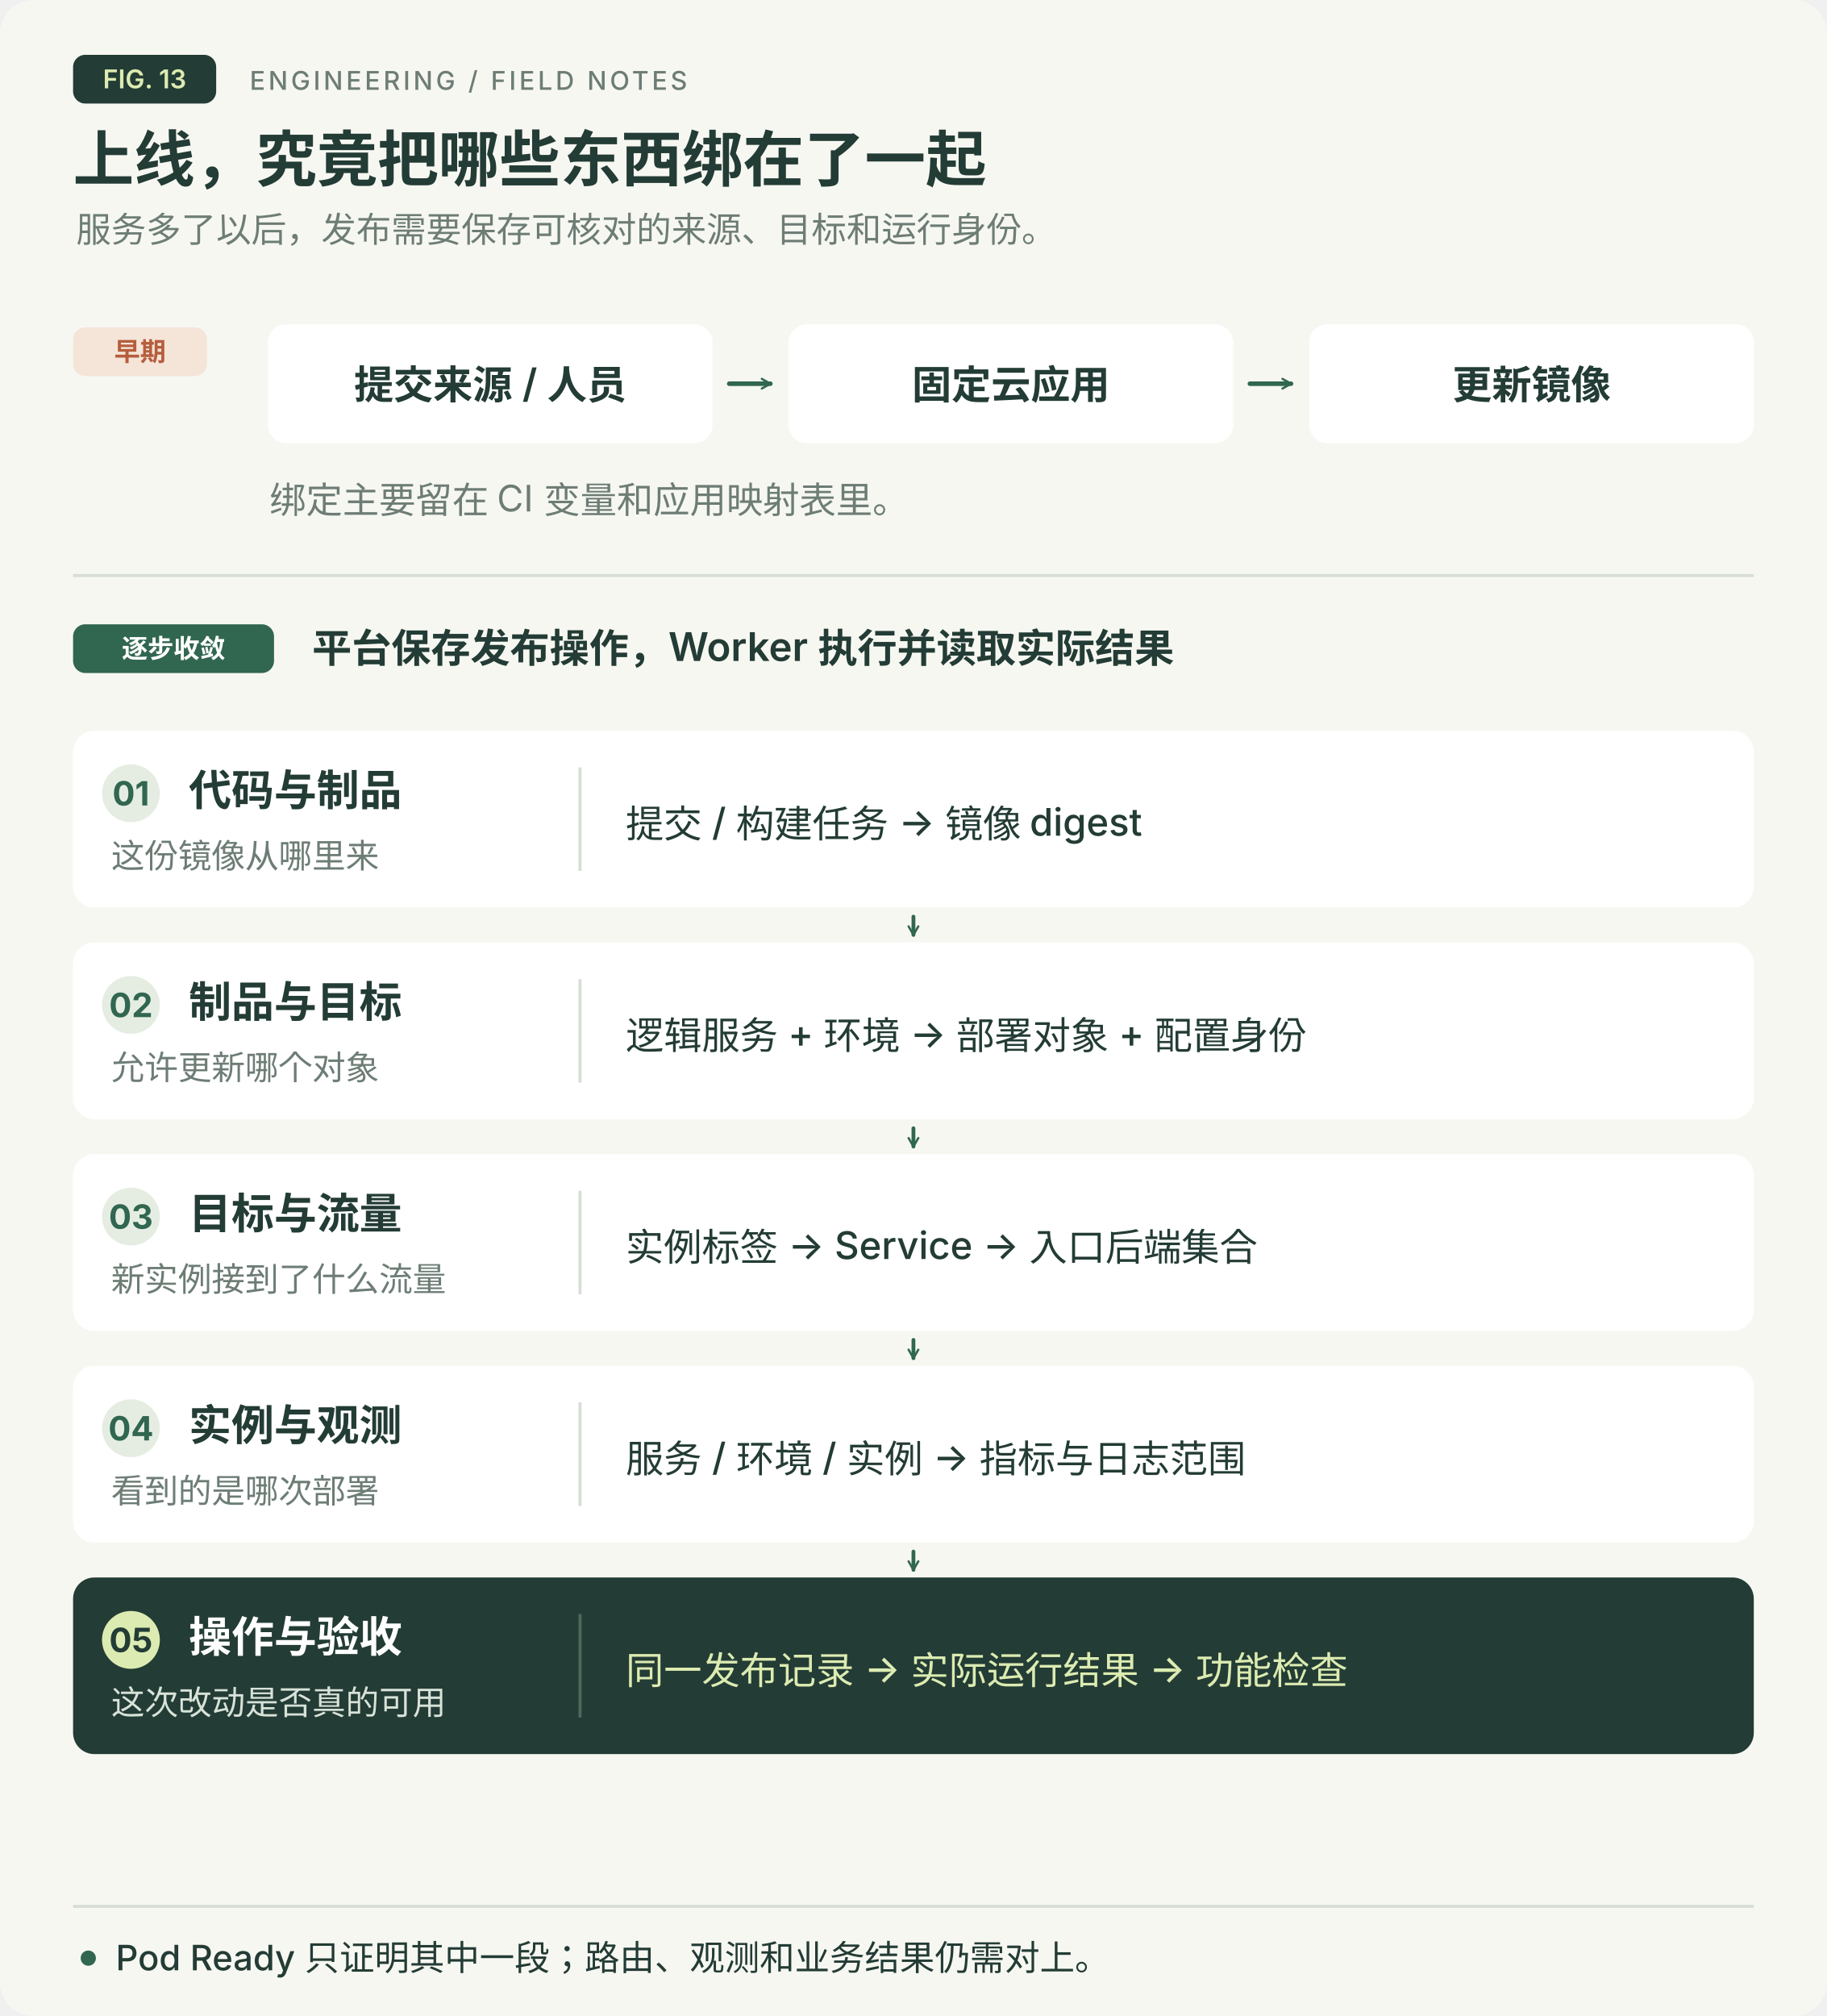
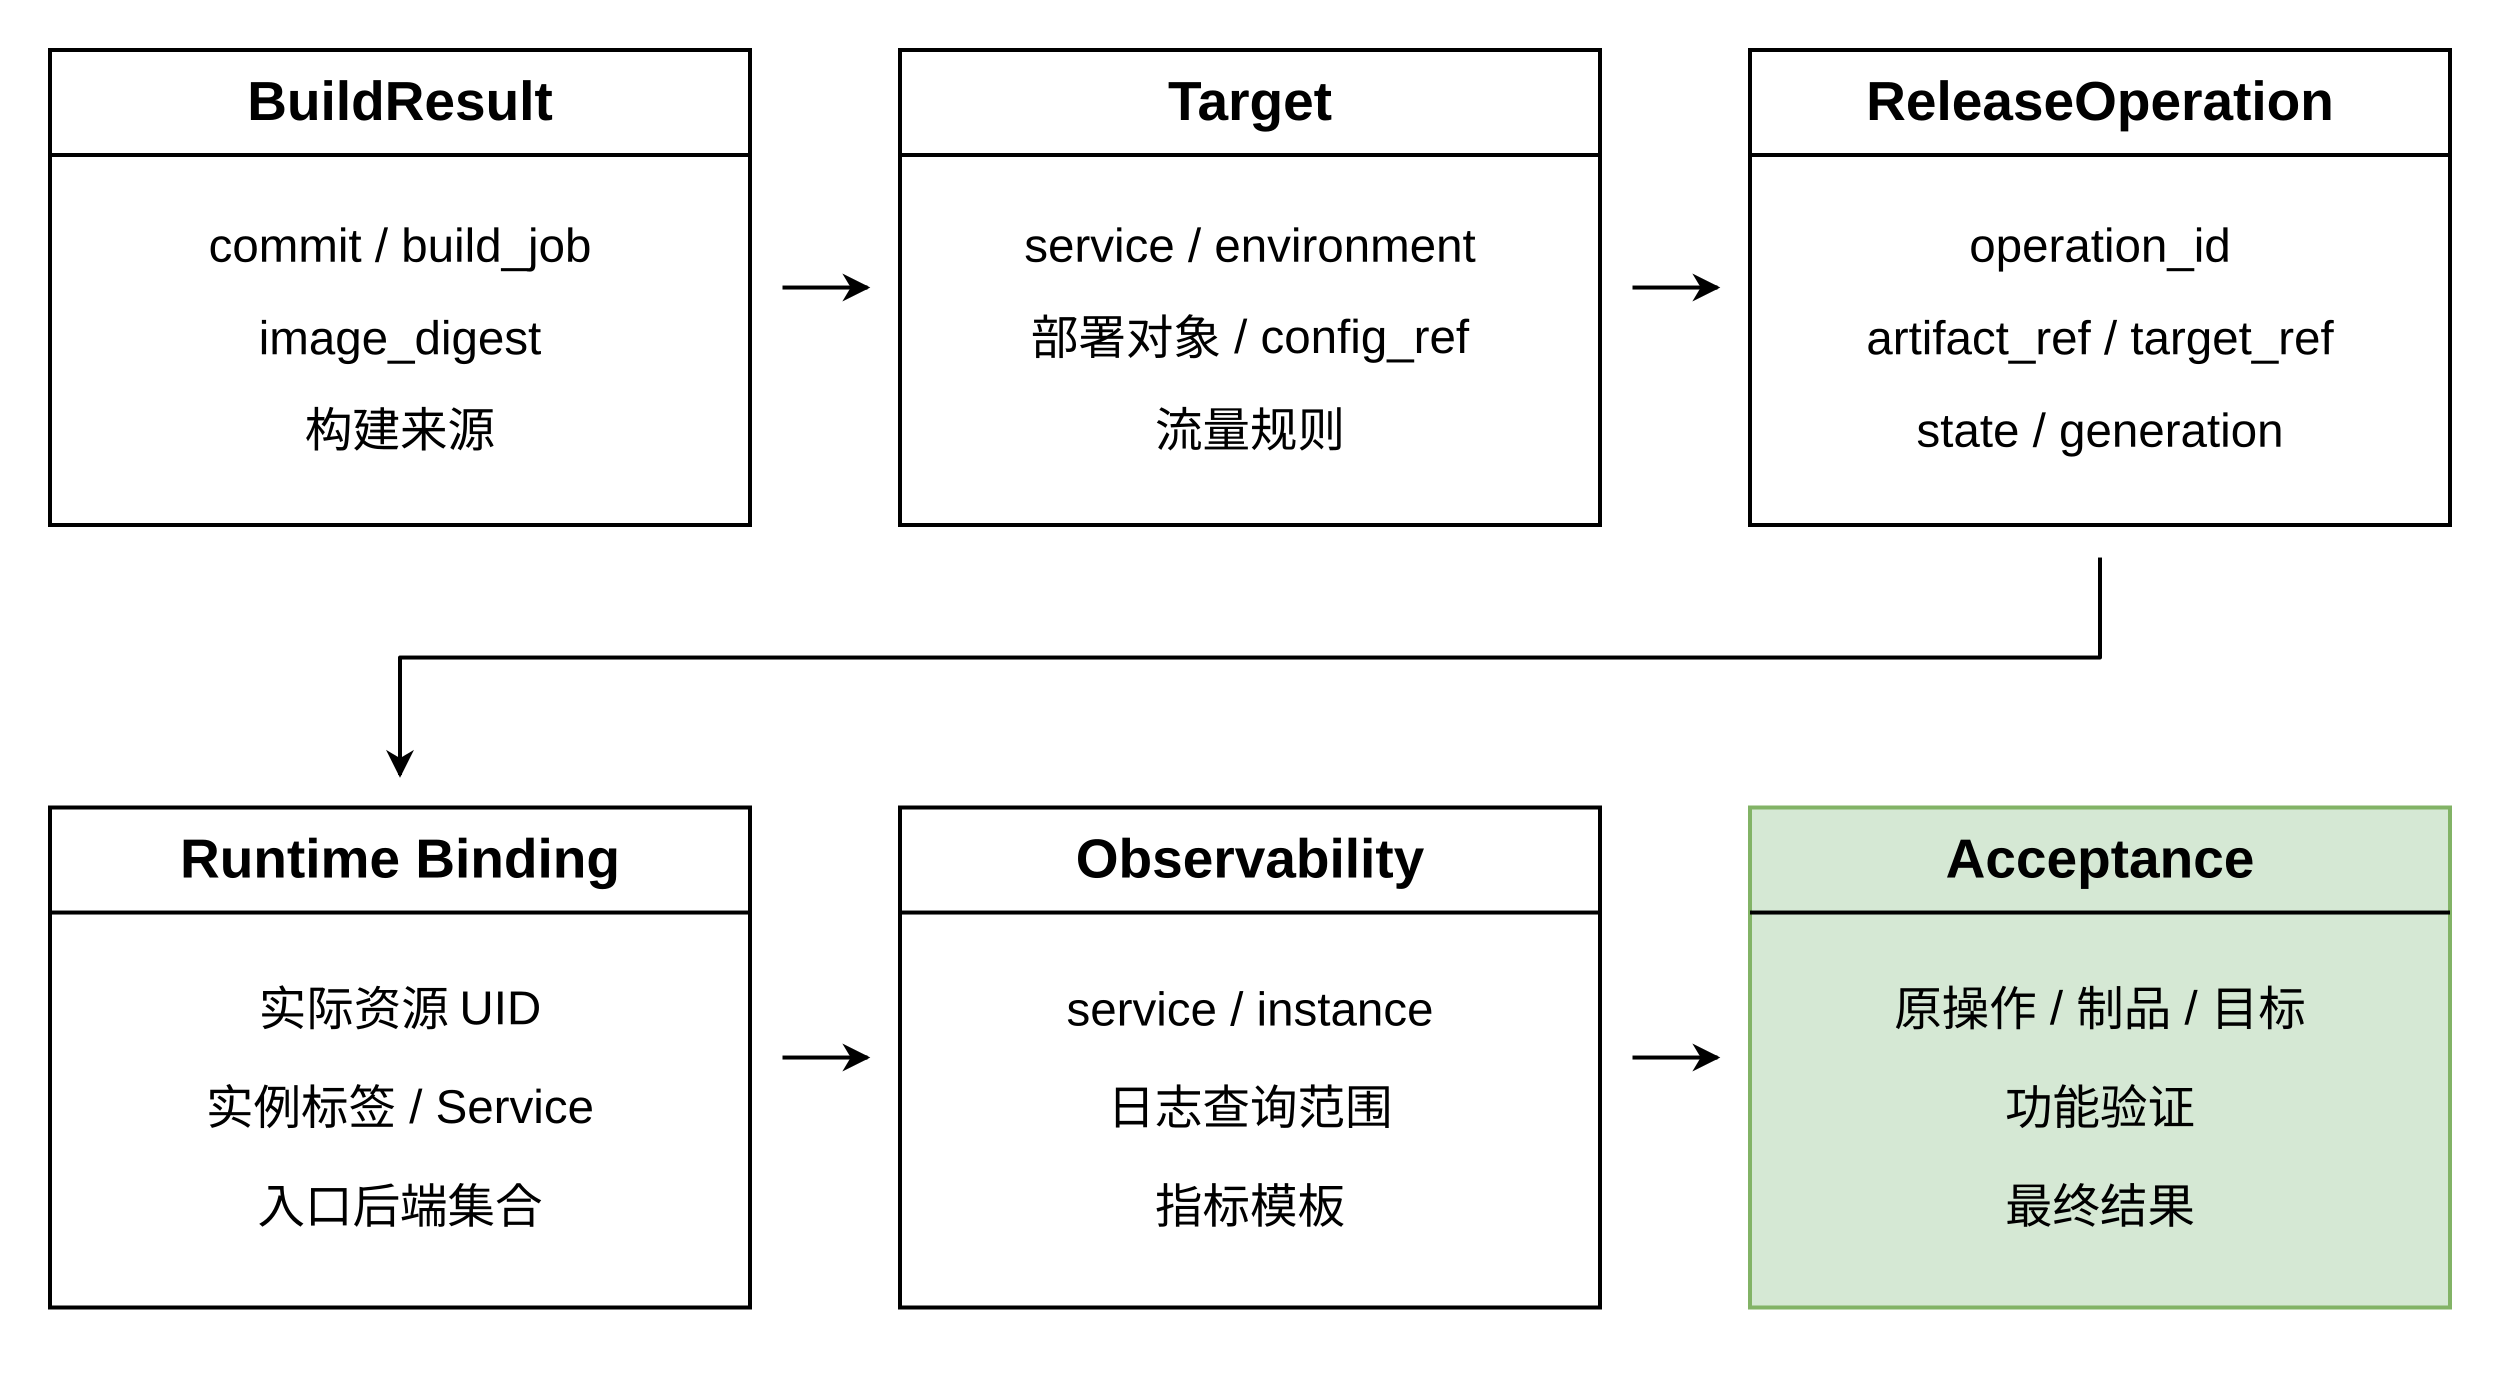
- <svg xmlns="http://www.w3.org/2000/svg" width="1200" height="1324" viewBox="0 0 1200 1324" role="img" aria-labelledby="rdfig-22-title rdfig-22-desc" font-family="-apple-system,BlinkMacSystemFont,'PingFang SC','Microsoft YaHei',sans-serif">
+ <svg xmlns="http://www.w3.org/2000/svg" width="1000" height="550" viewBox="0 0 1000 550" role="img" aria-labelledby="title" font-family="Arial,Helvetica,PingFang SC,Microsoft YaHei,sans-serif">
  <defs>
-     <marker id="rdfig-22-arrow" viewBox="0 0 10 10" refX="8" refY="5" markerWidth="8" markerHeight="8" orient="auto-start-reverse" markerUnits="userSpaceOnUse">
-       <path d="M 1 1 L 8 5 L 1 9" fill="none" stroke="#316650" stroke-width="1.8" stroke-linecap="round" stroke-linejoin="round" />
-     </marker>
-     <marker id="rdfig-22-warm" viewBox="0 0 10 10" refX="8" refY="5" markerWidth="8" markerHeight="8" orient="auto-start-reverse" markerUnits="userSpaceOnUse">
-       <path d="M 1 1 L 8 5 L 1 9" fill="none" stroke="#B65D3D" stroke-width="1.8" stroke-linecap="round" stroke-linejoin="round" />
+     <marker id="arrow" viewBox="0 0 10 10" refX="9" refY="5" markerWidth="7" markerHeight="7" orient="auto-start-reverse">
+       <path d="M0 0 L10 5 L0 10 L3 5Z" fill="#000" />
    </marker>
  </defs>
-   <rect width="1200" height="1324" rx="22" fill="#F7F7F2" />
-   <rect x="48" y="36" width="94" height="32" rx="8" fill="#233C35" stroke="none" stroke-width="1" />
-   <text x="95" y="58" fill="#DCEBB1" font-size="17" font-weight="600" text-anchor="middle">FIG. 13</text>
-   <text x="164" y="59" fill="#6D7D75" font-size="17" font-weight="500" text-anchor="start" letter-spacing="2">ENGINEERING / FIELD NOTES</text>
-   <text x="48" y="119" fill="#233C35" font-size="40" font-weight="650" text-anchor="start">上线，究竟把哪些东西绑在了一起</text>
-   <text x="50" y="159" fill="#6D7D75" font-size="23" font-weight="400" text-anchor="start">服务多了以后，发布需要保存可核对的来源、目标和运行身份。</text>
-   <rect x="48" y="215" width="88" height="32" rx="8" fill="#F5E5D9" stroke="none" stroke-width="1" />
-   <text x="92" y="237" fill="#B65D3D" font-size="17" font-weight="600" text-anchor="middle">早期</text>
-   <rect x="176" y="213" width="292" height="78" rx="12" fill="#FFFFFF" stroke="none" stroke-width="1" />
-   <text x="322" y="262" fill="#233C35" font-size="26" font-weight="600" text-anchor="middle">提交来源 / 人员</text>
-   <path d="M 479 252 H 506" fill="none" stroke="#316650" stroke-width="3" stroke-linecap="round" stroke-linejoin="round" marker-end="url(#rdfig-22-arrow)" />
-   <rect x="518" y="213" width="292" height="78" rx="12" fill="#FFFFFF" stroke="none" stroke-width="1" />
-   <text x="664" y="262" fill="#233C35" font-size="26" font-weight="600" text-anchor="middle">固定云应用</text>
-   <path d="M 821 252 H 848" fill="none" stroke="#316650" stroke-width="3" stroke-linecap="round" stroke-linejoin="round" marker-end="url(#rdfig-22-arrow)" />
-   <rect x="860" y="213" width="292" height="78" rx="12" fill="#FFFFFF" stroke="none" stroke-width="1" />
-   <text x="1006" y="262" fill="#233C35" font-size="26" font-weight="600" text-anchor="middle">更新镜像</text>
-   <text x="177" y="337" fill="#6D7D75" font-size="24" font-weight="400" text-anchor="start">绑定主要留在 CI 变量和应用映射表里。</text>
-   <line x1="48" y1="378" x2="1152" y2="378" stroke="#D7DED5" stroke-width="2" />
-   <rect x="48" y="410" width="132" height="32" rx="8" fill="#316650" stroke="none" stroke-width="1" />
-   <text x="114" y="432" fill="#FFFFFF" font-size="17" font-weight="600" text-anchor="middle">逐步收敛</text>
-   <text x="205" y="435" fill="#233C35" font-size="26" font-weight="600" text-anchor="start">平台保存发布操作，Worker 执行并读取实际结果</text>
-   <rect x="48" y="480" width="1104" height="116" rx="14" fill="#FFFFFF" stroke="none" stroke-width="1" />
-   <circle cx="86" cy="521" r="19" fill="#E5EDE2" stroke="none" stroke-width="1" />
-   <text x="86" y="529" fill="#316650" font-size="22" font-weight="650" text-anchor="middle">01</text>
-   <text x="124" y="529" fill="#233C35" font-size="28" font-weight="650" text-anchor="start">代码与制品</text>
-   <text x="73" y="570" fill="#6D7D75" font-size="22" font-weight="400" text-anchor="start">这份镜像从哪里来</text>
-   <line x1="381" y1="504" x2="381" y2="572" stroke="#D7DED5" stroke-width="2" />
-   <text x="411" y="550" fill="#233C35" font-size="25" font-weight="500" text-anchor="start">提交 / 构建任务 → 镜像 digest</text>
-   <path d="M 600 602 V 614" fill="none" stroke="#316650" stroke-width="2.5" stroke-linecap="round" stroke-linejoin="round" marker-end="url(#rdfig-22-arrow)" />
-   <rect x="48" y="619" width="1104" height="116" rx="14" fill="#FFFFFF" stroke="none" stroke-width="1" />
-   <circle cx="86" cy="660" r="19" fill="#E5EDE2" stroke="none" stroke-width="1" />
-   <text x="86" y="668" fill="#316650" font-size="22" font-weight="650" text-anchor="middle">02</text>
-   <text x="124" y="668" fill="#233C35" font-size="28" font-weight="650" text-anchor="start">制品与目标</text>
-   <text x="73" y="709" fill="#6D7D75" font-size="22" font-weight="400" text-anchor="start">允许更新哪个对象</text>
-   <line x1="381" y1="643" x2="381" y2="711" stroke="#D7DED5" stroke-width="2" />
-   <text x="411" y="689" fill="#233C35" font-size="25" font-weight="500" text-anchor="start">逻辑服务 + 环境 → 部署对象 + 配置身份</text>
-   <path d="M 600 741 V 753" fill="none" stroke="#316650" stroke-width="2.5" stroke-linecap="round" stroke-linejoin="round" marker-end="url(#rdfig-22-arrow)" />
-   <rect x="48" y="758" width="1104" height="116" rx="14" fill="#FFFFFF" stroke="none" stroke-width="1" />
-   <circle cx="86" cy="799" r="19" fill="#E5EDE2" stroke="none" stroke-width="1" />
-   <text x="86" y="807" fill="#316650" font-size="22" font-weight="650" text-anchor="middle">03</text>
-   <text x="124" y="807" fill="#233C35" font-size="28" font-weight="650" text-anchor="start">目标与流量</text>
-   <text x="73" y="848" fill="#6D7D75" font-size="22" font-weight="400" text-anchor="start">新实例接到了什么流量</text>
-   <line x1="381" y1="782" x2="381" y2="850" stroke="#D7DED5" stroke-width="2" />
-   <text x="411" y="828" fill="#233C35" font-size="25" font-weight="500" text-anchor="start">实例标签 → Service → 入口后端集合</text>
-   <path d="M 600 880 V 892" fill="none" stroke="#316650" stroke-width="2.5" stroke-linecap="round" stroke-linejoin="round" marker-end="url(#rdfig-22-arrow)" />
-   <rect x="48" y="897" width="1104" height="116" rx="14" fill="#FFFFFF" stroke="none" stroke-width="1" />
-   <circle cx="86" cy="938" r="19" fill="#E5EDE2" stroke="none" stroke-width="1" />
-   <text x="86" y="946" fill="#316650" font-size="22" font-weight="650" text-anchor="middle">04</text>
-   <text x="124" y="946" fill="#233C35" font-size="28" font-weight="650" text-anchor="start">实例与观测</text>
-   <text x="73" y="987" fill="#6D7D75" font-size="22" font-weight="400" text-anchor="start">看到的是哪次部署</text>
-   <line x1="381" y1="921" x2="381" y2="989" stroke="#D7DED5" stroke-width="2" />
-   <text x="411" y="967" fill="#233C35" font-size="25" font-weight="500" text-anchor="start">服务 / 环境 / 实例 → 指标与日志范围</text>
-   <path d="M 600 1019 V 1031" fill="none" stroke="#316650" stroke-width="2.5" stroke-linecap="round" stroke-linejoin="round" marker-end="url(#rdfig-22-arrow)" />
-   <rect x="48" y="1036" width="1104" height="116" rx="14" fill="#233C35" stroke="none" stroke-width="1" />
-   <circle cx="86" cy="1077" r="19" fill="#DCEBB1" stroke="none" stroke-width="1" />
-   <text x="86" y="1085" fill="#233C35" font-size="22" font-weight="650" text-anchor="middle">05</text>
-   <text x="124" y="1085" fill="#FFFFFF" font-size="28" font-weight="650" text-anchor="start">操作与验收</text>
-   <text x="73" y="1126" fill="#D8E2D8" font-size="22" font-weight="400" text-anchor="start">这次改动是否真的可用</text>
-   <line x1="381" y1="1060" x2="381" y2="1128" stroke="#4E685C" stroke-width="2" />
-   <text x="411" y="1106" fill="#DCEBB1" font-size="25" font-weight="500" text-anchor="start">同一发布记录 → 实际运行结果 → 功能检查</text>
-   <line x1="48" y1="1252" x2="1152" y2="1252" stroke="#D7DED5" stroke-width="2" />
-   <circle cx="58" cy="1286" r="5" fill="#316650" stroke="none" stroke-width="1" />
-   <text x="76" y="1294" fill="#233C35" font-size="23" font-weight="500" text-anchor="start">Pod Ready 只证明其中一段；路由、观测和业务结果仍需对上。</text>
+   <rect width="1000" height="550" fill="#fff" />
+   <rect x="20" y="20" width="280" height="190" fill="#ffffff" stroke="#000000" stroke-width="1.6" />
+   <text x="160.0" y="48" text-anchor="middle" font-size="22" font-weight="600" fill="#000">BuildResult</text>
+   <path d="M20 62 H300" fill="none" stroke="#000" stroke-width="1.6" stroke-linejoin="round" />
+   <text x="160.0" y="104.7" text-anchor="middle" font-size="19" font-weight="400" fill="#000">commit / build_job</text>
+   <text x="160.0" y="141.7" text-anchor="middle" font-size="19" font-weight="400" fill="#000">image_digest</text>
+   <text x="160.0" y="178.7" text-anchor="middle" font-size="19" font-weight="400" fill="#000">构建来源</text>
+   <rect x="360" y="20" width="280" height="190" fill="#ffffff" stroke="#000000" stroke-width="1.6" />
+   <text x="500.0" y="48" text-anchor="middle" font-size="22" font-weight="600" fill="#000">Target</text>
+   <path d="M360 62 H640" fill="none" stroke="#000" stroke-width="1.6" stroke-linejoin="round" />
+   <text x="500.0" y="104.7" text-anchor="middle" font-size="19" font-weight="400" fill="#000">service / environment</text>
+   <text x="500.0" y="141.7" text-anchor="middle" font-size="19" font-weight="400" fill="#000">部署对象 / config_ref</text>
+   <text x="500.0" y="178.7" text-anchor="middle" font-size="19" font-weight="400" fill="#000">流量规则</text>
+   <rect x="700" y="20" width="280" height="190" fill="#ffffff" stroke="#000000" stroke-width="1.6" />
+   <text x="840.0" y="48" text-anchor="middle" font-size="22" font-weight="600" fill="#000">ReleaseOperation</text>
+   <path d="M700 62 H980" fill="none" stroke="#000" stroke-width="1.6" stroke-linejoin="round" />
+   <text x="840.0" y="104.7" text-anchor="middle" font-size="19" font-weight="400" fill="#000">operation_id</text>
+   <text x="840.0" y="141.7" text-anchor="middle" font-size="19" font-weight="400" fill="#000">artifact_ref / target_ref</text>
+   <text x="840.0" y="178.7" text-anchor="middle" font-size="19" font-weight="400" fill="#000">state / generation</text>
+   <path d="M313 115 L347 115" fill="none" stroke="#000" stroke-width="1.6" stroke-linejoin="round" marker-end="url(#arrow)" />
+   <path d="M653 115 L687 115" fill="none" stroke="#000" stroke-width="1.6" stroke-linejoin="round" marker-end="url(#arrow)" />
+   <path d="M840 223 V263 H160 V310" fill="none" stroke="#000" stroke-width="1.6" stroke-linejoin="round" marker-end="url(#arrow)" />
+   <rect x="20" y="323" width="280" height="200" fill="#ffffff" stroke="#000000" stroke-width="1.6" />
+   <text x="160.0" y="351" text-anchor="middle" font-size="22" font-weight="600" fill="#000">Runtime Binding</text>
+   <path d="M20 365 H300" fill="none" stroke="#000" stroke-width="1.6" stroke-linejoin="round" />
+   <text x="160.0" y="410.2" text-anchor="middle" font-size="19" font-weight="400" fill="#000">实际资源 UID</text>
+   <text x="160.0" y="449.7" text-anchor="middle" font-size="19" font-weight="400" fill="#000">实例标签 / Service</text>
+   <text x="160.0" y="489.2" text-anchor="middle" font-size="19" font-weight="400" fill="#000">入口后端集合</text>
+   <rect x="360" y="323" width="280" height="200" fill="#ffffff" stroke="#000000" stroke-width="1.6" />
+   <text x="500.0" y="351" text-anchor="middle" font-size="22" font-weight="600" fill="#000">Observability</text>
+   <path d="M360 365 H640" fill="none" stroke="#000" stroke-width="1.6" stroke-linejoin="round" />
+   <text x="500.0" y="410.2" text-anchor="middle" font-size="19" font-weight="400" fill="#000">service / instance</text>
+   <text x="500.0" y="449.7" text-anchor="middle" font-size="19" font-weight="400" fill="#000">日志查询范围</text>
+   <text x="500.0" y="489.2" text-anchor="middle" font-size="19" font-weight="400" fill="#000">指标模板</text>
+   <rect x="700" y="323" width="280" height="200" fill="#d5e8d4" stroke="#82b366" stroke-width="1.6" />
+   <text x="840.0" y="351" text-anchor="middle" font-size="22" font-weight="600" fill="#000">Acceptance</text>
+   <path d="M700 365 H980" fill="none" stroke="#000" stroke-width="1.6" stroke-linejoin="round" />
+   <text x="840.0" y="410.2" text-anchor="middle" font-size="19" font-weight="400" fill="#000">原操作 / 制品 / 目标</text>
+   <text x="840.0" y="449.7" text-anchor="middle" font-size="19" font-weight="400" fill="#000">功能验证</text>
+   <text x="840.0" y="489.2" text-anchor="middle" font-size="19" font-weight="400" fill="#000">最终结果</text>
+   <path d="M313 423 L347 423" fill="none" stroke="#000" stroke-width="1.6" stroke-linejoin="round" marker-end="url(#arrow)" />
+   <path d="M653 423 L687 423" fill="none" stroke="#000" stroke-width="1.6" stroke-linejoin="round" marker-end="url(#arrow)" />
</svg>
